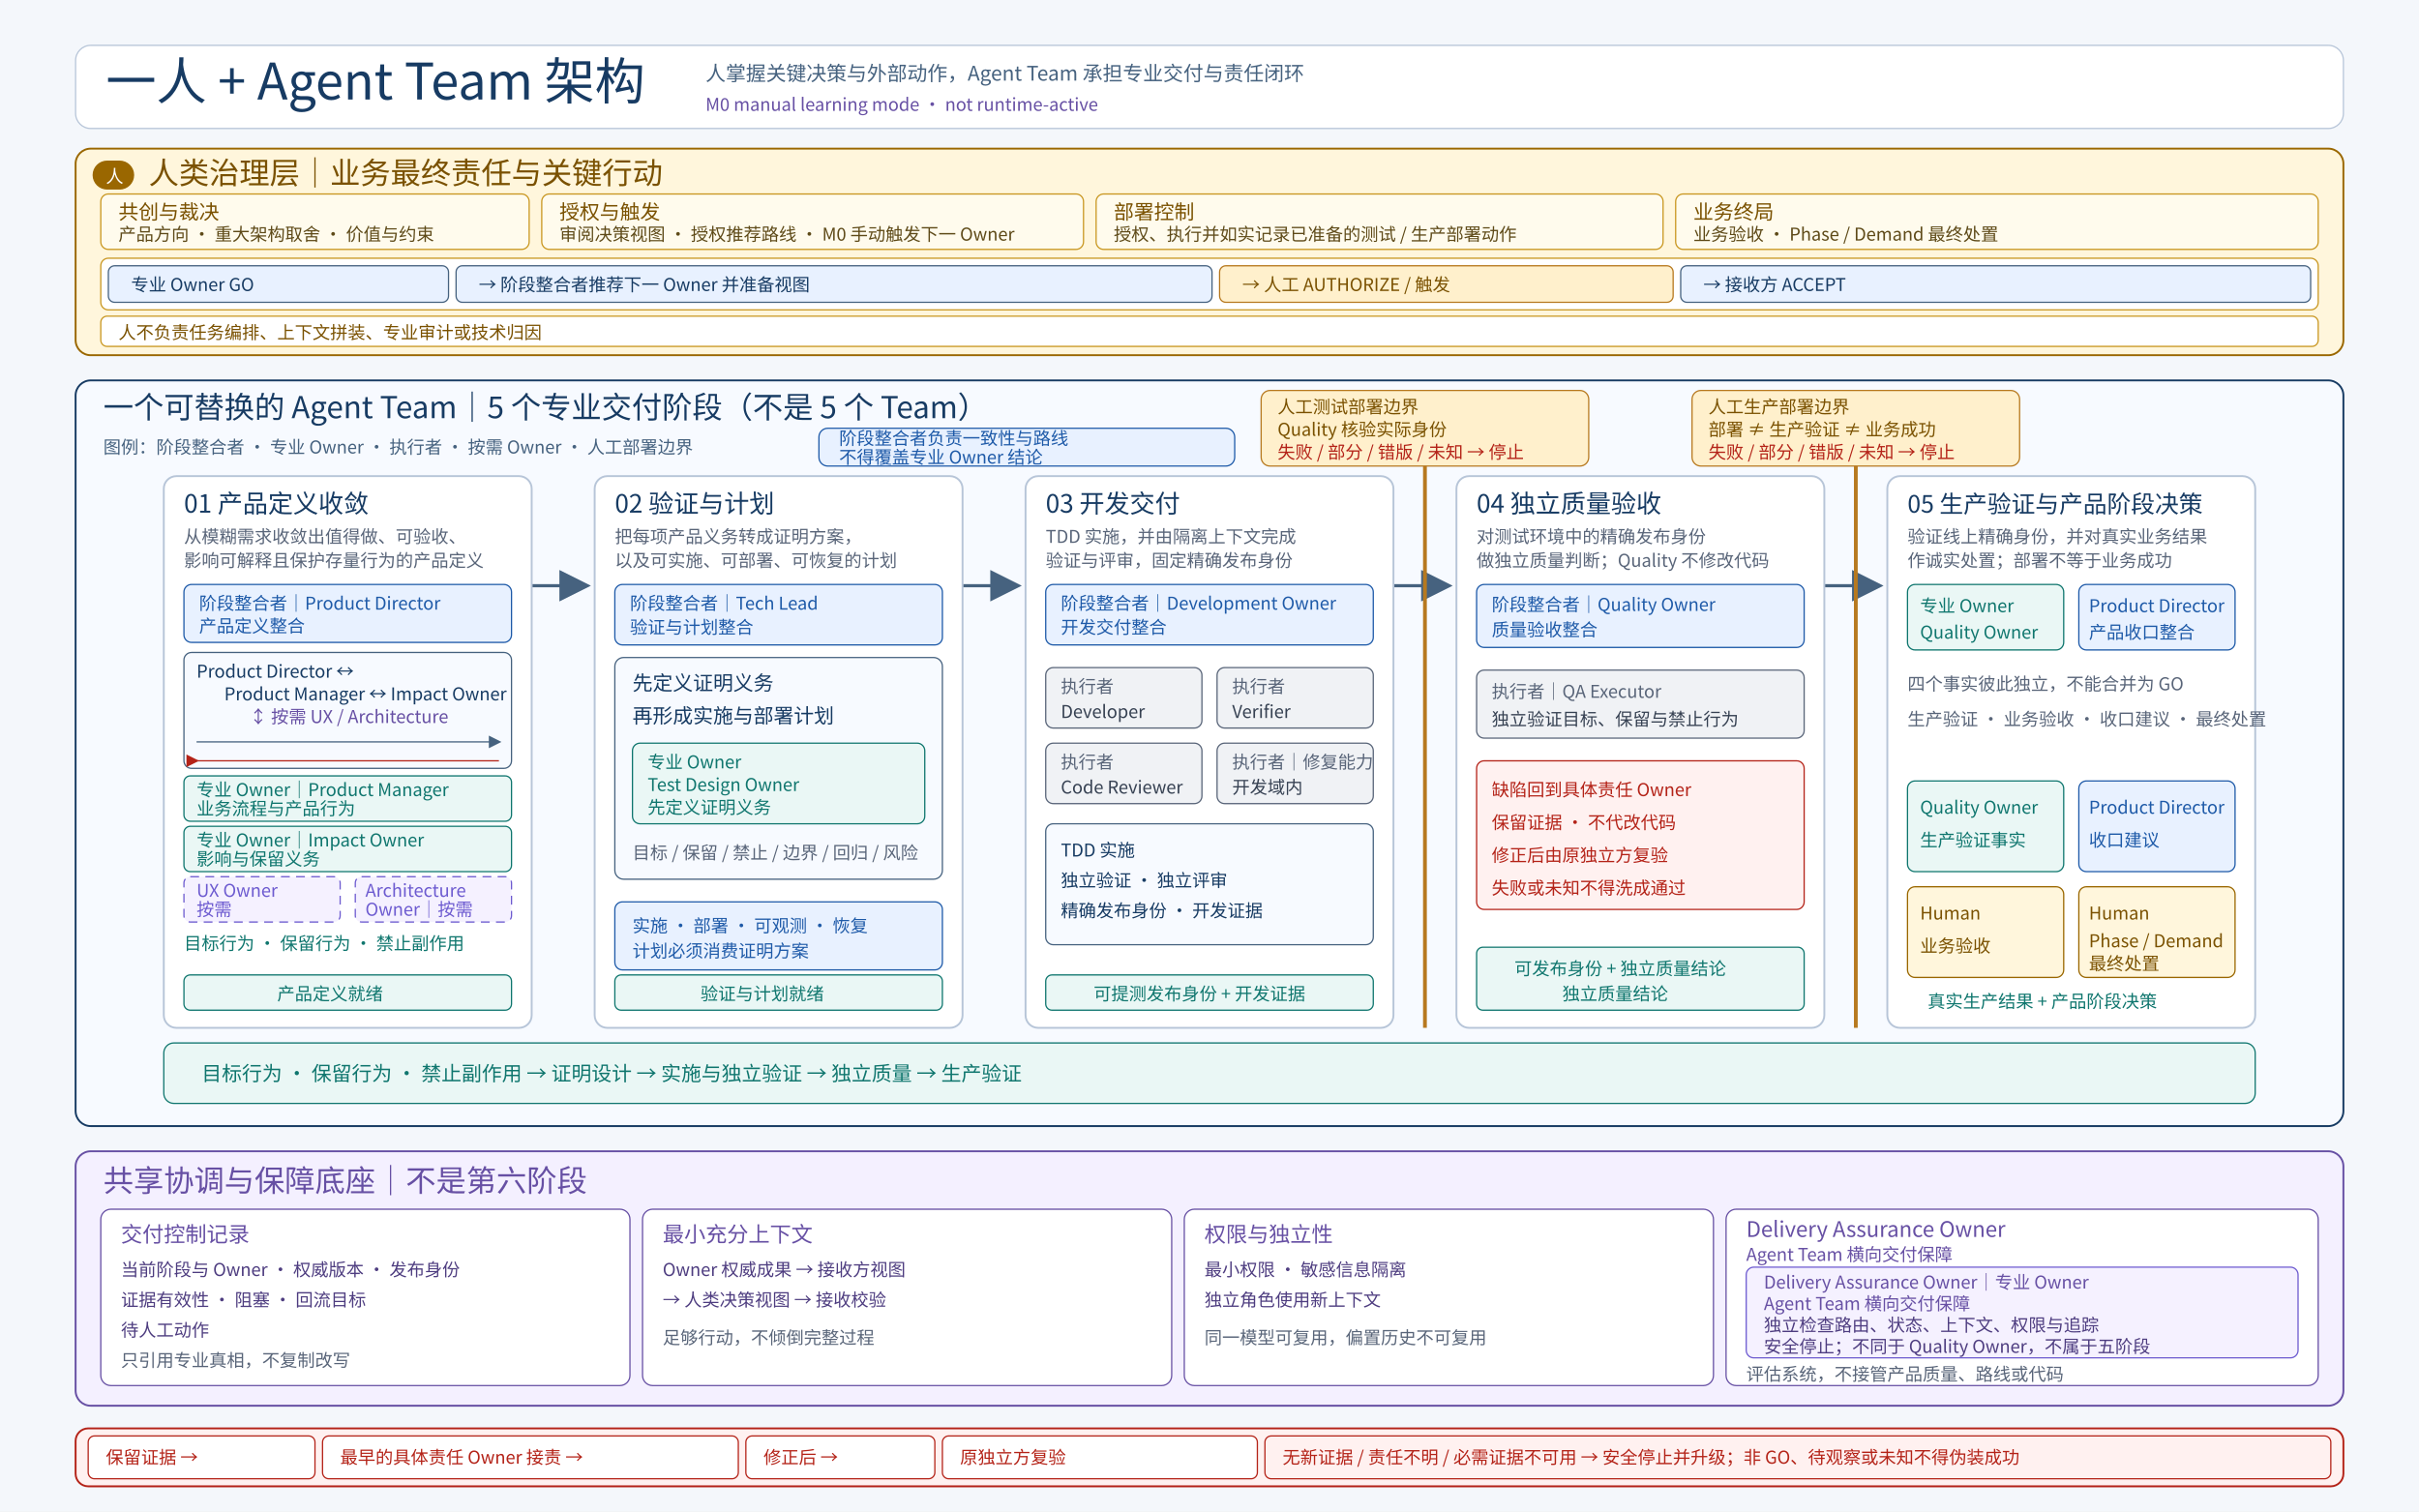
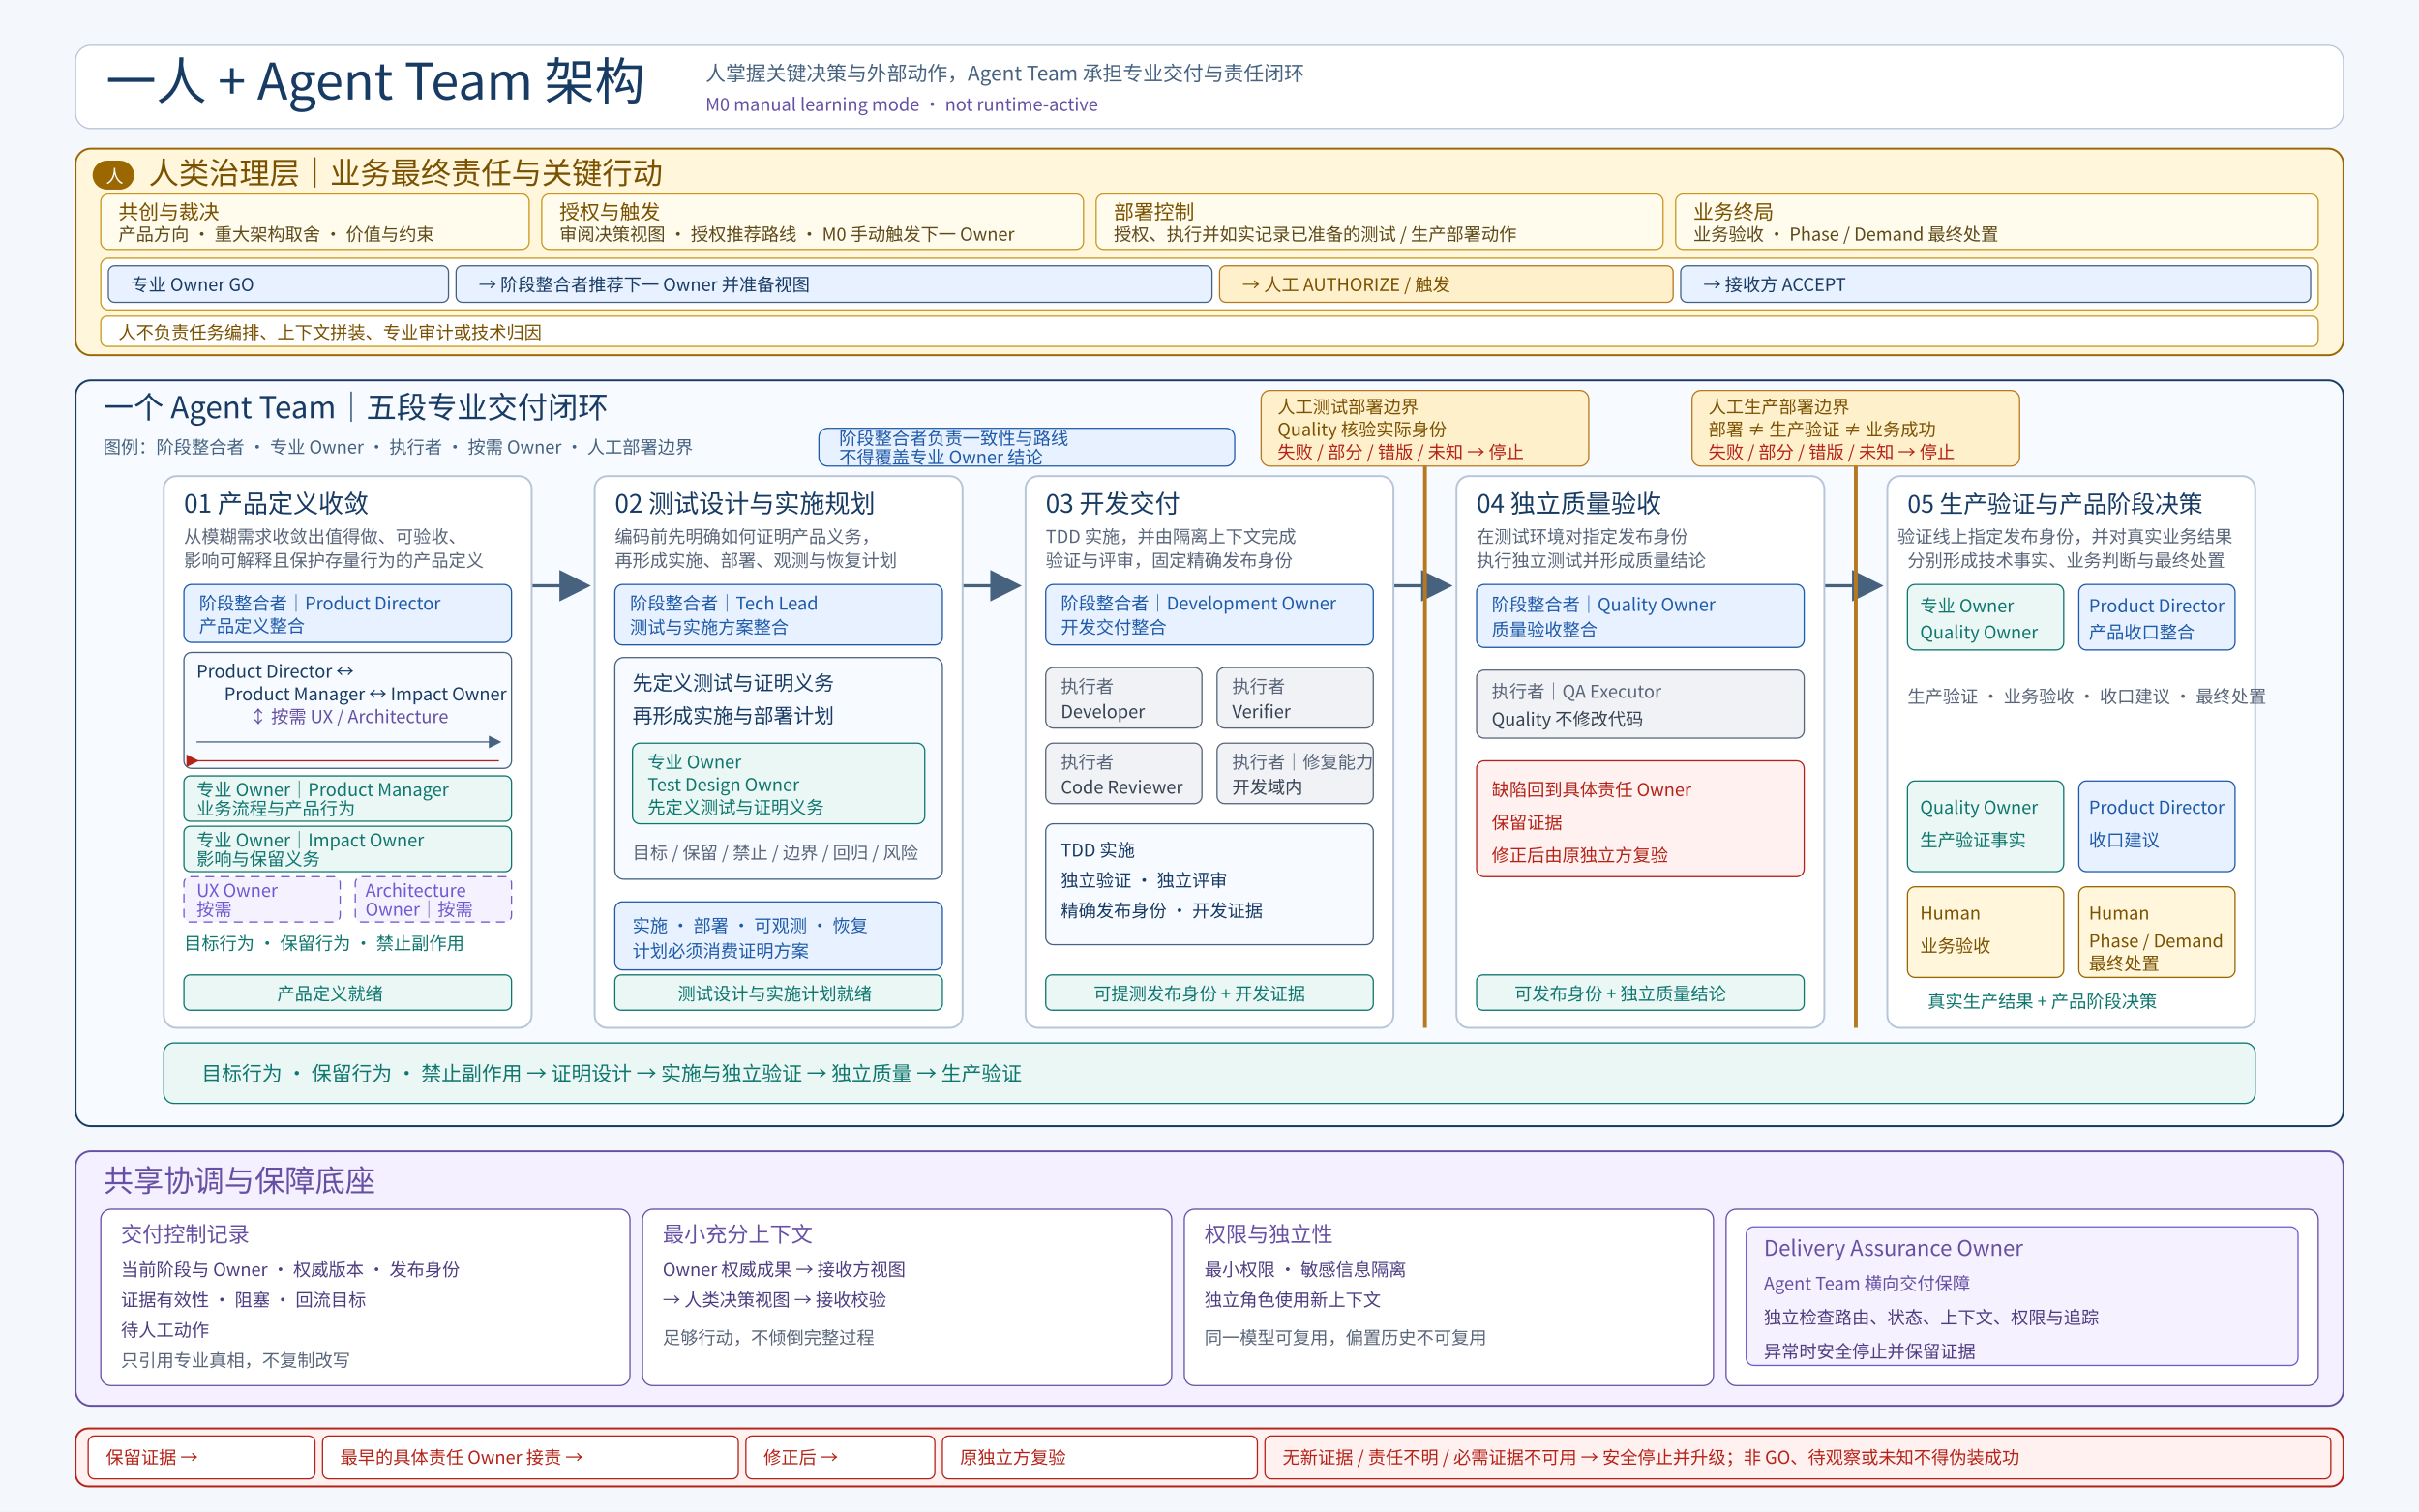
- <svg xmlns="http://www.w3.org/2000/svg" width="1920" height="1200" viewBox="0 0 1920 1200" role="img" aria-labelledby="map-title map-description" data-architecture="one-human-agent-team" data-baseline="L0-R3" data-status="m0-manual-not-runtime-active" data-png-sha256="9fd635f9353493c12a5c3813118802d96d6afad5b660f8bb4edcbe25d9d2d364">
+ <svg xmlns="http://www.w3.org/2000/svg" width="1920" height="1200" viewBox="0 0 1920 1200" role="img" aria-labelledby="map-title map-description" data-architecture="one-human-agent-team" data-baseline="L0-R3" data-status="m0-manual-not-runtime-active" data-png-sha256="6899bfe2cac616ce89ebf1afc19701ceab8bb51c3550eaf86df377238e77011e">
  <defs>
    <marker id="arrow-forward" markerWidth="10" markerHeight="10" refX="8" refY="5" orient="auto">
      <path d="M0,0 L10,5 L0,10 Z" fill="#46627F" />
    </marker>
    <marker id="arrow-return" markerWidth="10" markerHeight="10" refX="2" refY="5" orient="auto">
      <path d="M10,0 L0,5 L10,10 Z" fill="#B42318" />
    </marker>
    <style>
      text { font-family: "Hiragino Sans GB", "PingFang SC", "Noto Sans CJK SC", "Microsoft YaHei", sans-serif; }
      .layer { stroke-width: 1.5; }
      .stage { fill: #FFFFFF; stroke: #B7C5D8; stroke-width: 1.5; }
      .forward { fill: none; stroke: #46627F; stroke-width: 2.5; marker-end: url(#arrow-forward); }
      .return { fill: none; stroke: #B42318; stroke-width: 2.5; marker-end: url(#arrow-return); }
      .conditional { stroke-dasharray: 7 5; }
    </style>
  </defs>
  <rect width="1920" height="1200" fill="#F4F7FB" />
  <g data-concept="map-header">
    <rect x="60" y="36" width="1800" height="66" rx="12" fill="#FFFFFF" stroke="#B7C5D8" />
    <text x="84" y="79" font-size="40" fill="#173B63">一人 + Agent Team 架构</text>
    <text x="560" y="64" font-size="16" fill="#46627F">人掌握关键决策与外部动作，Agent Team 承担专业交付与责任闭环</text>
    <text x="560" y="88" font-size="14" fill="#6750A4">M0 manual learning mode · not runtime-active</text>
  </g>
  <g data-concept="human-governance" data-kind="governance-layer">
    <rect data-visual="human-governance-layer" class="layer" x="60" y="118" width="1800" height="164" rx="12" fill="#FFF6DC" stroke="#9A6700" />
    <rect x="74" y="128" width="32" height="22" rx="11" fill="#9A6700" stroke="#9A6700" />
    <text x="84" y="145" font-size="14" fill="#FFFFFF">人</text>
    <text x="118" y="146" font-size="24" fill="#7A5100">人类治理层｜业务最终责任与关键行动</text>
    <g data-concept="human-co-creation">
      <rect x="80" y="154" width="340" height="44" rx="6" fill="#FFFBED" stroke="#C99721" />
      <text x="94" y="174" font-size="16" fill="#7A5100">共创与裁决</text>
      <text x="94" y="191" font-size="14" fill="#5E4A18">产品方向 · 重大架构取舍 · 价值与约束</text>
    </g>
    <g data-concept="human-route-authorization">
      <rect x="430" y="154" width="430" height="44" rx="6" fill="#FFFBED" stroke="#C99721" />
      <text x="444" y="174" font-size="16" fill="#7A5100">授权与触发</text>
      <text x="444" y="191" font-size="14" fill="#5E4A18">审阅决策视图 · 授权推荐路线 · M0 手动触发下一 Owner</text>
    </g>
    <g data-concept="human-deployment-control">
      <rect x="870" y="154" width="450" height="44" rx="6" fill="#FFFBED" stroke="#C99721" />
      <text x="884" y="174" font-size="16" fill="#7A5100">部署控制</text>
      <text x="884" y="191" font-size="14" fill="#5E4A18">授权、执行并如实记录已准备的测试 / 生产部署动作</text>
    </g>
    <g data-concept="human-business-disposition">
      <rect x="1330" y="154" width="510" height="44" rx="6" fill="#FFFBED" stroke="#C99721" />
      <text x="1344" y="174" font-size="16" fill="#7A5100">业务终局</text>
      <text x="1344" y="191" font-size="14" fill="#5E4A18">业务验收 · Phase / Demand 最终处置</text>
    </g>
    <g data-concept="forward-control-law">
      <rect x="80" y="205" width="1760" height="41" rx="6" fill="#FFFFFF" stroke="#C99721" />
      <g data-concept="forward-producer-go" data-order="1">
        <rect data-visual="forward-fact" x="86" y="211" width="270" height="29" rx="5" fill="#E8F1FF" stroke="#46627F" />
        <text x="104" y="231" font-size="14" fill="#173B63">专业 Owner GO</text>
      </g>
      <g data-concept="forward-integrator-route" data-order="2">
        <rect data-visual="forward-fact" x="362" y="211" width="600" height="29" rx="5" fill="#E8F1FF" stroke="#46627F" />
        <text x="380" y="231" font-size="14" fill="#173B63">→ 阶段整合者推荐下一 Owner 并准备视图</text>
      </g>
      <g data-concept="forward-human-authorize" data-order="3">
        <rect data-visual="forward-fact" x="968" y="211" width="360" height="29" rx="5" fill="#FFF0CC" stroke="#B7791F" />
        <text x="986" y="231" font-size="14" fill="#7A5100">→ 人工 AUTHORIZE / 触发</text>
      </g>
      <g data-concept="forward-recipient-accept" data-order="4">
        <rect data-visual="forward-fact" x="1334" y="211" width="500" height="29" rx="5" fill="#E8F1FF" stroke="#46627F" />
        <text x="1352" y="231" font-size="14" fill="#173B63">→ 接收方 ACCEPT</text>
      </g>
    </g>
    <g data-concept="human-non-responsibilities">
      <rect x="80" y="251" width="1760" height="24" rx="5" fill="#FFFFFF" stroke="#C99721" />
      <text x="94" y="269" font-size="14" fill="#7A5100">人不负责任务编排、上下文拼装、专业审计或技术归因</text>
    </g>
  </g>
  <g data-concept="agent-team" data-kind="agent-team">
    <rect data-visual="agent-team-container" class="layer" x="60" y="302" width="1800" height="592" rx="12" fill="#F7FAFF" stroke="#173B63" />
-     <text x="82" y="332" font-size="24" fill="#173B63">一个可替换的 Agent Team｜5 个专业交付阶段（不是 5 个 Team）</text>
+     <text x="82" y="332" font-size="24" fill="#173B63">一个 Agent Team｜五段专业交付闭环</text>
    <text x="82" y="360" font-size="14" fill="#46627F">图例：阶段整合者 · 专业 Owner · 执行者 · 按需 Owner · 人工部署边界</text>
    <g data-concept="specialist-accountability-rule">
      <rect x="650" y="340" width="330" height="30" rx="7" fill="#E8F1FF" stroke="#1E5AA8" />
      <text x="666" y="353" font-size="14" fill="#1E5AA8">阶段整合者负责一致性与路线</text>
      <text x="666" y="368" font-size="14" fill="#1E5AA8">不得覆盖专业 Owner 结论</text>
    </g>
    <line class="forward" x1="422" y1="465" x2="464" y2="465" fill="none" stroke="#46627F" />
    <line class="forward" x1="764" y1="465" x2="806" y2="465" fill="none" stroke="#46627F" />
    <line class="forward" x1="1106" y1="465" x2="1148" y2="465" fill="none" stroke="#46627F" />
    <line class="forward" x1="1448" y1="465" x2="1490" y2="465" fill="none" stroke="#46627F" />
    <g data-concept="stage-product-definition" data-kind="delivery-stage" data-order="1" data-integrator="product-director">
      <rect data-visual="stage-card" class="stage" x="130" y="378" width="292" height="438" rx="10" fill="#FFFFFF" stroke="#B7C5D8" />
      <text x="146" y="407" font-size="20" fill="#173B63">01 产品定义收敛</text>
      <text x="146" y="431" font-size="14" fill="#596579">从模糊需求收敛出值得做、可验收、</text>
      <text x="146" y="450" font-size="14" fill="#596579">影响可解释且保护存量行为的产品定义</text>
      <g data-role-id="product-director" data-role-type="professional-owner">
        <rect x="146" y="464" width="260" height="46" rx="6" fill="#E8F1FF" stroke="#1E5AA8" />
        <text x="158" y="484" font-size="14" fill="#1E5AA8">阶段整合者｜Product Director</text>
        <text x="158" y="502" font-size="14" fill="#1E5AA8">产品定义整合</text>
      </g>
      <g data-concept="product-definition-convergence" data-flow="iterative">
        <rect x="146" y="518" width="260" height="92" rx="6" fill="#F7FAFF" stroke="#46627F" />
        <text x="156" y="538" font-size="14" fill="#173B63">Product Director ↔</text>
        <text x="178" y="556" font-size="14" fill="#173B63">Product Manager ↔ Impact Owner</text>
        <text x="198" y="574" font-size="14" fill="#6750A4">↕ 按需 UX / Architecture</text>
        <path data-relation="reopen-forward" d="M156 589 L396 589" fill="none" stroke="#46627F" marker-end="url(#arrow-forward)" />
        <path data-relation="reopen-return" d="M396 604 L156 604" fill="none" stroke="#B42318" marker-end="url(#arrow-return)" />
      </g>
      <g data-role-id="product-manager" data-role-type="professional-owner">
        <rect x="146" y="616" width="260" height="36" rx="5" fill="#EAF7F5" stroke="#0F766E" />
        <text x="156" y="632" font-size="14" fill="#0F766E">专业 Owner｜Product Manager</text>
        <text x="156" y="647" font-size="14" fill="#0F766E">业务流程与产品行为</text>
      </g>
      <g data-role-id="impact-owner" data-role-type="professional-owner">
        <rect x="146" y="656" width="260" height="36" rx="5" fill="#EAF7F5" stroke="#0F766E" />
        <text x="156" y="672" font-size="14" fill="#0F766E">专业 Owner｜Impact Owner</text>
        <text x="156" y="687" font-size="14" fill="#0F766E">影响与保留义务</text>
      </g>
      <g data-role-id="ux-owner" data-role-type="professional-owner" data-activation="conditional">
        <rect class="conditional" x="146" y="696" width="124" height="36" rx="5" fill="#F5F1FF" stroke="#6D5BD0" />
        <text x="156" y="712" font-size="14" fill="#6D5BD0">UX Owner</text>
        <text x="156" y="727" font-size="14" fill="#6D5BD0">按需</text>
      </g>
      <g data-role-id="architecture-owner" data-role-type="professional-owner" data-activation="conditional">
        <rect class="conditional" x="282" y="696" width="124" height="36" rx="5" fill="#F5F1FF" stroke="#6D5BD0" />
        <text x="290" y="712" font-size="14" fill="#6D5BD0">Architecture</text>
        <text x="290" y="727" font-size="14" fill="#6D5BD0">Owner｜按需</text>
      </g>
      <text x="146" y="754" font-size="14" fill="#0F766E">目标行为 · 保留行为 · 禁止副作用</text>
      <rect x="146" y="774" width="260" height="28" rx="5" fill="#EAF7F5" stroke="#0F766E" />
      <text x="220" y="794" font-size="14" fill="#0F766E">产品定义就绪</text>
    </g>
    <g data-concept="stage-verification-planning" data-kind="delivery-stage" data-order="2" data-integrator="tech-lead">
      <rect data-visual="stage-card" class="stage" x="472" y="378" width="292" height="438" rx="10" fill="#FFFFFF" stroke="#B7C5D8" />
-       <text x="488" y="407" font-size="20" fill="#173B63">02 验证与计划</text>
-       <text x="488" y="431" font-size="14" fill="#596579">把每项产品义务转成证明方案，</text>
-       <text x="488" y="450" font-size="14" fill="#596579">以及可实施、可部署、可恢复的计划</text>
+       <text x="488" y="407" font-size="20" fill="#173B63">02 测试设计与实施规划</text>
+       <text x="488" y="431" font-size="14" fill="#596579">编码前先明确如何证明产品义务，</text>
+       <text x="488" y="450" font-size="14" fill="#596579">再形成实施、部署、观测与恢复计划</text>
      <g data-role-id="tech-lead" data-role-type="professional-owner">
        <rect x="488" y="464" width="260" height="48" rx="6" fill="#E8F1FF" stroke="#1E5AA8" />
        <text x="500" y="484" font-size="14" fill="#1E5AA8">阶段整合者｜Tech Lead</text>
-         <text x="500" y="503" font-size="14" fill="#1E5AA8">验证与计划整合</text>
+         <text x="500" y="503" font-size="14" fill="#1E5AA8">测试与实施方案整合</text>
      </g>
      <g data-concept="proof-before-implementation-plan">
        <rect x="488" y="522" width="260" height="176" rx="7" fill="#F7FAFF" stroke="#46627F" />
-         <text x="502" y="548" font-size="16" fill="#173B63">先定义证明义务</text>
+         <text x="502" y="548" font-size="16" fill="#173B63">先定义测试与证明义务</text>
        <text x="502" y="574" font-size="16" fill="#173B63">再形成实施与部署计划</text>
        <g data-role-id="test-design-owner" data-role-type="professional-owner">
          <rect x="502" y="590" width="232" height="64" rx="6" fill="#EAF7F5" stroke="#0F766E" />
          <text x="514" y="610" font-size="14" fill="#0F766E">专业 Owner</text>
          <text x="514" y="628" font-size="14" fill="#0F766E">Test Design Owner</text>
-           <text x="514" y="646" font-size="14" fill="#0F766E">先定义证明义务</text>
+           <text x="514" y="646" font-size="14" fill="#0F766E">先定义测试与证明义务</text>
        </g>
        <text x="502" y="682" font-size="14" fill="#596579">目标 / 保留 / 禁止 / 边界 / 回归 / 风险</text>
      </g>
      <rect x="488" y="716" width="260" height="54" rx="6" fill="#E8F1FF" stroke="#1E5AA8" />
      <text x="502" y="740" font-size="14" fill="#1E5AA8">实施 · 部署 · 可观测 · 恢复</text>
      <text x="502" y="760" font-size="14" fill="#1E5AA8">计划必须消费证明方案</text>
      <rect x="488" y="774" width="260" height="28" rx="5" fill="#EAF7F5" stroke="#0F766E" />
-       <text x="556" y="794" font-size="14" fill="#0F766E">验证与计划就绪</text>
+       <text x="538" y="794" font-size="14" fill="#0F766E">测试设计与实施计划就绪</text>
    </g>
    <g data-concept="stage-development-delivery" data-kind="delivery-stage" data-order="3" data-integrator="development-owner">
      <rect data-visual="stage-card" class="stage" x="814" y="378" width="292" height="438" rx="10" fill="#FFFFFF" stroke="#B7C5D8" />
      <text x="830" y="407" font-size="20" fill="#173B63">03 开发交付</text>
      <text x="830" y="431" font-size="14" fill="#596579">TDD 实施，并由隔离上下文完成</text>
      <text x="830" y="450" font-size="14" fill="#596579">验证与评审，固定精确发布身份</text>
      <g data-role-id="development-owner" data-role-type="professional-owner">
        <rect x="830" y="464" width="260" height="48" rx="6" fill="#E8F1FF" stroke="#1E5AA8" />
        <text x="842" y="484" font-size="14" fill="#1E5AA8">阶段整合者｜Development Owner</text>
        <text x="842" y="503" font-size="14" fill="#1E5AA8">开发交付整合</text>
      </g>
      <g data-role-id="developer" data-role-type="executor">
        <rect x="830" y="530" width="124" height="48" rx="6" fill="#F0F2F5" stroke="#596579" />
        <text x="842" y="550" font-size="14" fill="#596579">执行者</text>
        <text x="842" y="570" font-size="14" fill="#364152">Developer</text>
      </g>
      <g data-role-id="verifier" data-role-type="executor">
        <rect x="966" y="530" width="124" height="48" rx="6" fill="#F0F2F5" stroke="#596579" />
        <text x="978" y="550" font-size="14" fill="#596579">执行者</text>
        <text x="978" y="570" font-size="14" fill="#364152">Verifier</text>
      </g>
      <g data-role-id="code-reviewer" data-role-type="executor">
        <rect x="830" y="590" width="124" height="48" rx="6" fill="#F0F2F5" stroke="#596579" />
        <text x="842" y="610" font-size="14" fill="#596579">执行者</text>
        <text x="842" y="630" font-size="14" fill="#364152">Code Reviewer</text>
      </g>
      <g data-role-id="repair-capability" data-role-type="executor">
        <rect x="966" y="590" width="124" height="48" rx="6" fill="#F0F2F5" stroke="#596579" />
        <text x="978" y="610" font-size="14" fill="#596579">执行者｜修复能力</text>
        <text x="978" y="630" font-size="14" fill="#364152">开发域内</text>
      </g>
      <rect x="830" y="654" width="260" height="96" rx="6" fill="#F7FAFF" stroke="#46627F" />
      <text x="842" y="680" font-size="14" fill="#173B63">TDD 实施</text>
      <text x="842" y="704" font-size="14" fill="#173B63">独立验证 · 独立评审</text>
      <text x="842" y="728" font-size="14" fill="#173B63">精确发布身份 · 开发证据</text>
      <rect x="830" y="774" width="260" height="28" rx="5" fill="#EAF7F5" stroke="#0F766E" />
      <text x="868" y="794" font-size="14" fill="#0F766E">可提测发布身份 + 开发证据</text>
    </g>
    <g data-concept="stage-independent-quality" data-kind="delivery-stage" data-order="4" data-integrator="quality-owner">
      <rect data-visual="stage-card" class="stage" x="1156" y="378" width="292" height="438" rx="10" fill="#FFFFFF" stroke="#B7C5D8" />
      <text x="1172" y="407" font-size="20" fill="#173B63">04 独立质量验收</text>
-       <text x="1172" y="431" font-size="14" fill="#596579">对测试环境中的精确发布身份</text>
-       <text x="1172" y="450" font-size="14" fill="#596579">做独立质量判断；Quality 不修改代码</text>
+       <text x="1172" y="431" font-size="14" fill="#596579">在测试环境对指定发布身份</text>
+       <text x="1172" y="450" font-size="14" fill="#596579">执行独立测试并形成质量结论</text>
      <g data-role-id="quality-owner" data-role-type="professional-owner">
        <rect x="1172" y="464" width="260" height="50" rx="6" fill="#E8F1FF" stroke="#1E5AA8" />
        <text x="1184" y="485" font-size="14" fill="#1E5AA8">阶段整合者｜Quality Owner</text>
        <text x="1184" y="505" font-size="14" fill="#1E5AA8">质量验收整合</text>
      </g>
      <g data-role-id="qa-executor" data-role-type="executor">
        <rect x="1172" y="532" width="260" height="54" rx="6" fill="#F0F2F5" stroke="#596579" />
        <text x="1184" y="554" font-size="14" fill="#596579">执行者｜QA Executor</text>
-         <text x="1184" y="576" font-size="14" fill="#364152">独立验证目标、保留与禁止行为</text>
-       </g>
-       <rect x="1172" y="604" width="260" height="118" rx="6" fill="#FFF1F0" stroke="#B42318" />
+         <text x="1184" y="576" font-size="14" fill="#364152">Quality 不修改代码</text>
+       </g>
+       <rect x="1172" y="604" width="260" height="92" rx="6" fill="#FFF1F0" stroke="#B42318" />
      <text x="1184" y="632" font-size="14" fill="#B42318">缺陷回到具体责任 Owner</text>
-       <text x="1184" y="658" font-size="14" fill="#B42318">保留证据 · 不代改代码</text>
+       <text x="1184" y="658" font-size="14" fill="#B42318">保留证据</text>
      <text x="1184" y="684" font-size="14" fill="#B42318">修正后由原独立方复验</text>
-       <text x="1184" y="710" font-size="14" fill="#B42318">失败或未知不得洗成通过</text>
-       <rect x="1172" y="752" width="260" height="50" rx="5" fill="#EAF7F5" stroke="#0F766E" />
-       <text x="1202" y="774" font-size="14" fill="#0F766E">可发布身份 + 独立质量结论</text>
-       <text x="1240" y="794" font-size="14" fill="#0F766E">独立质量结论</text>
+       <rect x="1172" y="774" width="260" height="28" rx="5" fill="#EAF7F5" stroke="#0F766E" />
+       <text x="1202" y="794" font-size="14" fill="#0F766E">可发布身份 + 独立质量结论</text>
    </g>
    <g data-concept="stage-production-closeout" data-kind="delivery-stage" data-order="5" data-integrator="product-director">
      <rect data-visual="stage-card" class="stage" x="1498" y="378" width="292" height="438" rx="10" fill="#FFFFFF" stroke="#B7C5D8" />
      <text x="1514" y="407" font-size="19" fill="#173B63">05 生产验证与产品阶段决策</text>
-       <text x="1514" y="431" font-size="14" fill="#596579">验证线上精确身份，并对真实业务结果</text>
-       <text x="1514" y="450" font-size="14" fill="#596579">作诚实处置；部署不等于业务成功</text>
+       <text x="1506" y="431" font-size="14" fill="#596579">验证线上指定发布身份，并对真实业务结果</text>
+       <text x="1514" y="450" font-size="14" fill="#596579">分别形成技术事实、业务判断与最终处置</text>
      <g data-role-id="quality-owner" data-role-type="professional-owner">
        <rect x="1514" y="464" width="124" height="52" rx="6" fill="#EAF7F5" stroke="#0F766E" />
        <text x="1524" y="486" font-size="14" fill="#0F766E">专业 Owner</text>
        <text x="1524" y="507" font-size="14" fill="#0F766E">Quality Owner</text>
        <g data-concept="production-verification" data-owner="quality-owner">
          <rect data-visual="final-fact" x="1514" y="620" width="124" height="72" rx="6" fill="#EAF7F5" stroke="#0F766E" />
          <text x="1524" y="646" font-size="14" fill="#0F766E">Quality Owner</text>
          <text x="1524" y="672" font-size="14" fill="#0F766E">生产验证事实</text>
        </g>
      </g>
      <g data-role-id="product-director" data-role-type="professional-owner">
        <rect x="1650" y="464" width="124" height="52" rx="6" fill="#E8F1FF" stroke="#1E5AA8" />
        <text x="1658" y="486" font-size="14" fill="#1E5AA8">Product Director</text>
        <text x="1658" y="507" font-size="14" fill="#1E5AA8">产品收口整合</text>
        <g data-concept="product-director-recommendation" data-owner="product-director">
          <rect data-visual="final-fact" x="1650" y="620" width="124" height="72" rx="6" fill="#E8F1FF" stroke="#1E5AA8" />
          <text x="1658" y="646" font-size="14" fill="#1E5AA8">Product Director</text>
          <text x="1658" y="672" font-size="14" fill="#1E5AA8">收口建议</text>
        </g>
      </g>
-       <text x="1514" y="548" font-size="14" fill="#596579">四个事实彼此独立，不能合并为 GO</text>
-       <text x="1514" y="576" font-size="14" fill="#596579">生产验证 · 业务验收 · 收口建议 · 最终处置</text>
+       <text x="1514" y="558" font-size="14" fill="#596579">生产验证 · 业务验收 · 收口建议 · 最终处置</text>
      <g data-concept="business-acceptance" data-owner="human">
        <rect data-visual="final-fact" x="1514" y="704" width="124" height="72" rx="6" fill="#FFF6DC" stroke="#9A6700" />
        <text x="1524" y="730" font-size="14" fill="#7A5100">Human</text>
        <text x="1524" y="756" font-size="14" fill="#7A5100">业务验收</text>
      </g>
      <g data-concept="phase-demand-disposition" data-owner="human">
        <rect data-visual="final-fact" x="1650" y="704" width="124" height="72" rx="6" fill="#FFF6DC" stroke="#9A6700" />
        <text x="1658" y="730" font-size="14" fill="#7A5100">Human</text>
        <text x="1658" y="752" font-size="14" fill="#7A5100">Phase / Demand</text>
        <text x="1658" y="770" font-size="14" fill="#7A5100">最终处置</text>
      </g>
      <text x="1530" y="800" font-size="14" fill="#0F766E">真实生产结果 + 产品阶段决策</text>
    </g>
    <g data-concept="test-deployment" data-kind="deployment-boundary" data-controlled-by="human" data-between="3-4">
      <rect data-visual="deployment-callout" x="1001" y="310" width="260" height="60" rx="7" fill="#FFF0CC" stroke="#B7791F" />
      <text x="1014" y="328" font-size="14" fill="#7A5100">人工测试部署边界</text>
      <text x="1014" y="346" font-size="14" fill="#7A5100">Quality 核验实际身份</text>
      <text x="1014" y="364" font-size="14" fill="#B42318">失败 / 部分 / 错版 / 未知 → 停止</text>
      <line data-visual="deployment-gate" x1="1131" y1="370" x2="1131" y2="816" fill="none" stroke="#B7791F" stroke-width="3" />
    </g>
    <g data-concept="production-deployment" data-kind="deployment-boundary" data-controlled-by="human" data-between="4-5">
      <rect data-visual="deployment-callout" x="1343" y="310" width="260" height="60" rx="7" fill="#FFF0CC" stroke="#B7791F" />
      <text x="1356" y="328" font-size="14" fill="#7A5100">人工生产部署边界</text>
      <text x="1356" y="346" font-size="14" fill="#7A5100">部署 ≠ 生产验证 ≠ 业务成功</text>
      <text x="1356" y="364" font-size="14" fill="#B42318">失败 / 部分 / 错版 / 未知 → 停止</text>
      <line data-visual="deployment-gate" x1="1473" y1="370" x2="1473" y2="816" fill="none" stroke="#B7791F" stroke-width="3" />
    </g>
    <g data-concept="behavior-obligation-trace">
      <rect x="130" y="828" width="1660" height="48" rx="8" fill="#EAF7F5" stroke="#0F766E" />
      <text x="160" y="858" font-size="16" fill="#0F766E">目标行为 · 保留行为 · 禁止副作用 → 证明设计 → 实施与独立验证 → 独立质量 → 生产验证</text>
    </g>
  </g>
  <g data-concept="shared-foundation" data-kind="cross-cutting-foundation">
    <rect data-visual="shared-foundation-layer" class="layer" x="60" y="914" width="1800" height="202" rx="12" fill="#F4F0FF" stroke="#6750A4" />
-     <text x="82" y="946" font-size="24" fill="#6750A4">共享协调与保障底座｜不是第六阶段</text>
+     <text x="82" y="946" font-size="24" fill="#6750A4">共享协调与保障底座</text>
    <g data-concept="delivery-control-record">
      <rect x="80" y="960" width="420" height="140" rx="8" fill="#FFFFFF" stroke="#6750A4" />
      <text x="96" y="986" font-size="17" fill="#6750A4">交付控制记录</text>
      <text x="96" y="1013" font-size="14" fill="#4E3D80">当前阶段与 Owner · 权威版本 · 发布身份</text>
      <text x="96" y="1037" font-size="14" fill="#4E3D80">证据有效性 · 阻塞 · 回流目标</text>
      <text x="96" y="1061" font-size="14" fill="#4E3D80">待人工动作</text>
      <text x="96" y="1085" font-size="14" fill="#596579">只引用专业真相，不复制改写</text>
    </g>
    <g data-concept="minimum-sufficient-context">
      <rect x="510" y="960" width="420" height="140" rx="8" fill="#FFFFFF" stroke="#6750A4" />
      <text x="526" y="986" font-size="17" fill="#6750A4">最小充分上下文</text>
      <text x="526" y="1013" font-size="14" fill="#4E3D80">Owner 权威成果 → 接收方视图</text>
      <text x="526" y="1037" font-size="14" fill="#4E3D80">→ 人类决策视图 → 接收校验</text>
      <text x="526" y="1067" font-size="14" fill="#596579">足够行动，不倾倒完整过程</text>
    </g>
    <g data-concept="permission-context-isolation">
      <rect x="940" y="960" width="420" height="140" rx="8" fill="#FFFFFF" stroke="#6750A4" />
      <text x="956" y="986" font-size="17" fill="#6750A4">权限与独立性</text>
      <text x="956" y="1013" font-size="14" fill="#4E3D80">最小权限 · 敏感信息隔离</text>
      <text x="956" y="1037" font-size="14" fill="#4E3D80">独立角色使用新上下文</text>
      <text x="956" y="1067" font-size="14" fill="#596579">同一模型可复用，偏置历史不可复用</text>
    </g>
    <g data-concept="agent-workflow-evaluation">
      <rect x="1370" y="960" width="470" height="140" rx="8" fill="#FFFFFF" stroke="#6750A4" />
-       <text x="1386" y="982" font-size="17" fill="#6750A4">Delivery Assurance Owner</text>
-       <text x="1386" y="1001" font-size="14" fill="#6750A4">Agent Team 横向交付保障</text>
      <g data-role-id="delivery-assurance-owner" data-role-type="professional-owner" data-placement="cross-cutting" data-team-membership="agent-team">
-         <rect x="1386" y="1006" width="438" height="72" rx="6" fill="#F5F1FF" stroke="#6D5BD0" />
-         <text x="1400" y="1023" font-size="14" fill="#6750A4">Delivery Assurance Owner｜专业 Owner</text>
-         <text x="1400" y="1040" font-size="14" fill="#6750A4">Agent Team 横向交付保障</text>
-         <text x="1400" y="1057" font-size="14" fill="#4E3D80">独立检查路由、状态、上下文、权限与追踪</text>
-         <text x="1400" y="1074" font-size="14" fill="#4E3D80">安全停止；不同于 Quality Owner，不属于五阶段</text>
-       </g>
-       <text x="1386" y="1096" font-size="14" fill="#596579">评估系统，不接管产品质量、路线或代码</text>
+         <rect x="1386" y="974" width="438" height="110" rx="6" fill="#F5F1FF" stroke="#6D5BD0" />
+         <text x="1400" y="997" font-size="17" fill="#6750A4">Delivery Assurance Owner</text>
+         <text x="1400" y="1024" font-size="14" fill="#6750A4">Agent Team 横向交付保障</text>
+         <text x="1400" y="1051" font-size="14" fill="#4E3D80">独立检查路由、状态、上下文、权限与追踪</text>
+         <text x="1400" y="1078" font-size="14" fill="#4E3D80">异常时安全停止并保留证据</text>
+       </g>
    </g>
  </g>
  <g data-concept="accountable-return-safe-stop" data-kind="return-stop-law">
    <rect data-visual="return-stop-layer" class="layer" x="60" y="1134" width="1800" height="46" rx="10" fill="#FFF1F0" stroke="#B42318" />
    <g data-concept="return-finding-custody" data-order="1">
      <rect data-visual="return-fact" x="70" y="1140" width="180" height="34" rx="5" fill="#FFFFFF" stroke="#B42318" />
      <text x="84" y="1162" font-size="14" fill="#B42318">保留证据 →</text>
    </g>
    <g data-concept="return-earliest-owner" data-order="2">
      <rect data-visual="return-fact" x="256" y="1140" width="330" height="34" rx="5" fill="#FFFFFF" stroke="#B42318" />
      <text x="270" y="1162" font-size="14" fill="#B42318">最早的具体责任 Owner 接责 →</text>
    </g>
    <g data-concept="return-corrective-accept" data-order="3">
      <rect data-visual="return-fact" x="592" y="1140" width="150" height="34" rx="5" fill="#FFFFFF" stroke="#B42318" />
      <text x="606" y="1162" font-size="14" fill="#B42318">修正后 →</text>
    </g>
    <g data-concept="return-independent-reverify" data-order="4">
      <rect data-visual="return-fact" x="748" y="1140" width="250" height="34" rx="5" fill="#FFFFFF" stroke="#B42318" />
      <text x="762" y="1162" font-size="14" fill="#B42318">原独立方复验</text>
    </g>
    <g data-concept="return-safe-stop" data-order="5">
      <rect data-visual="return-fact" x="1004" y="1140" width="846" height="34" rx="5" fill="#FFF1F0" stroke="#B42318" />
      <text x="1018" y="1162" font-size="14" fill="#B42318">无新证据 / 责任不明 / 必需证据不可用 → 安全停止并升级；非 GO、待观察或未知不得伪装成功</text>
    </g>
  </g>
</svg>
